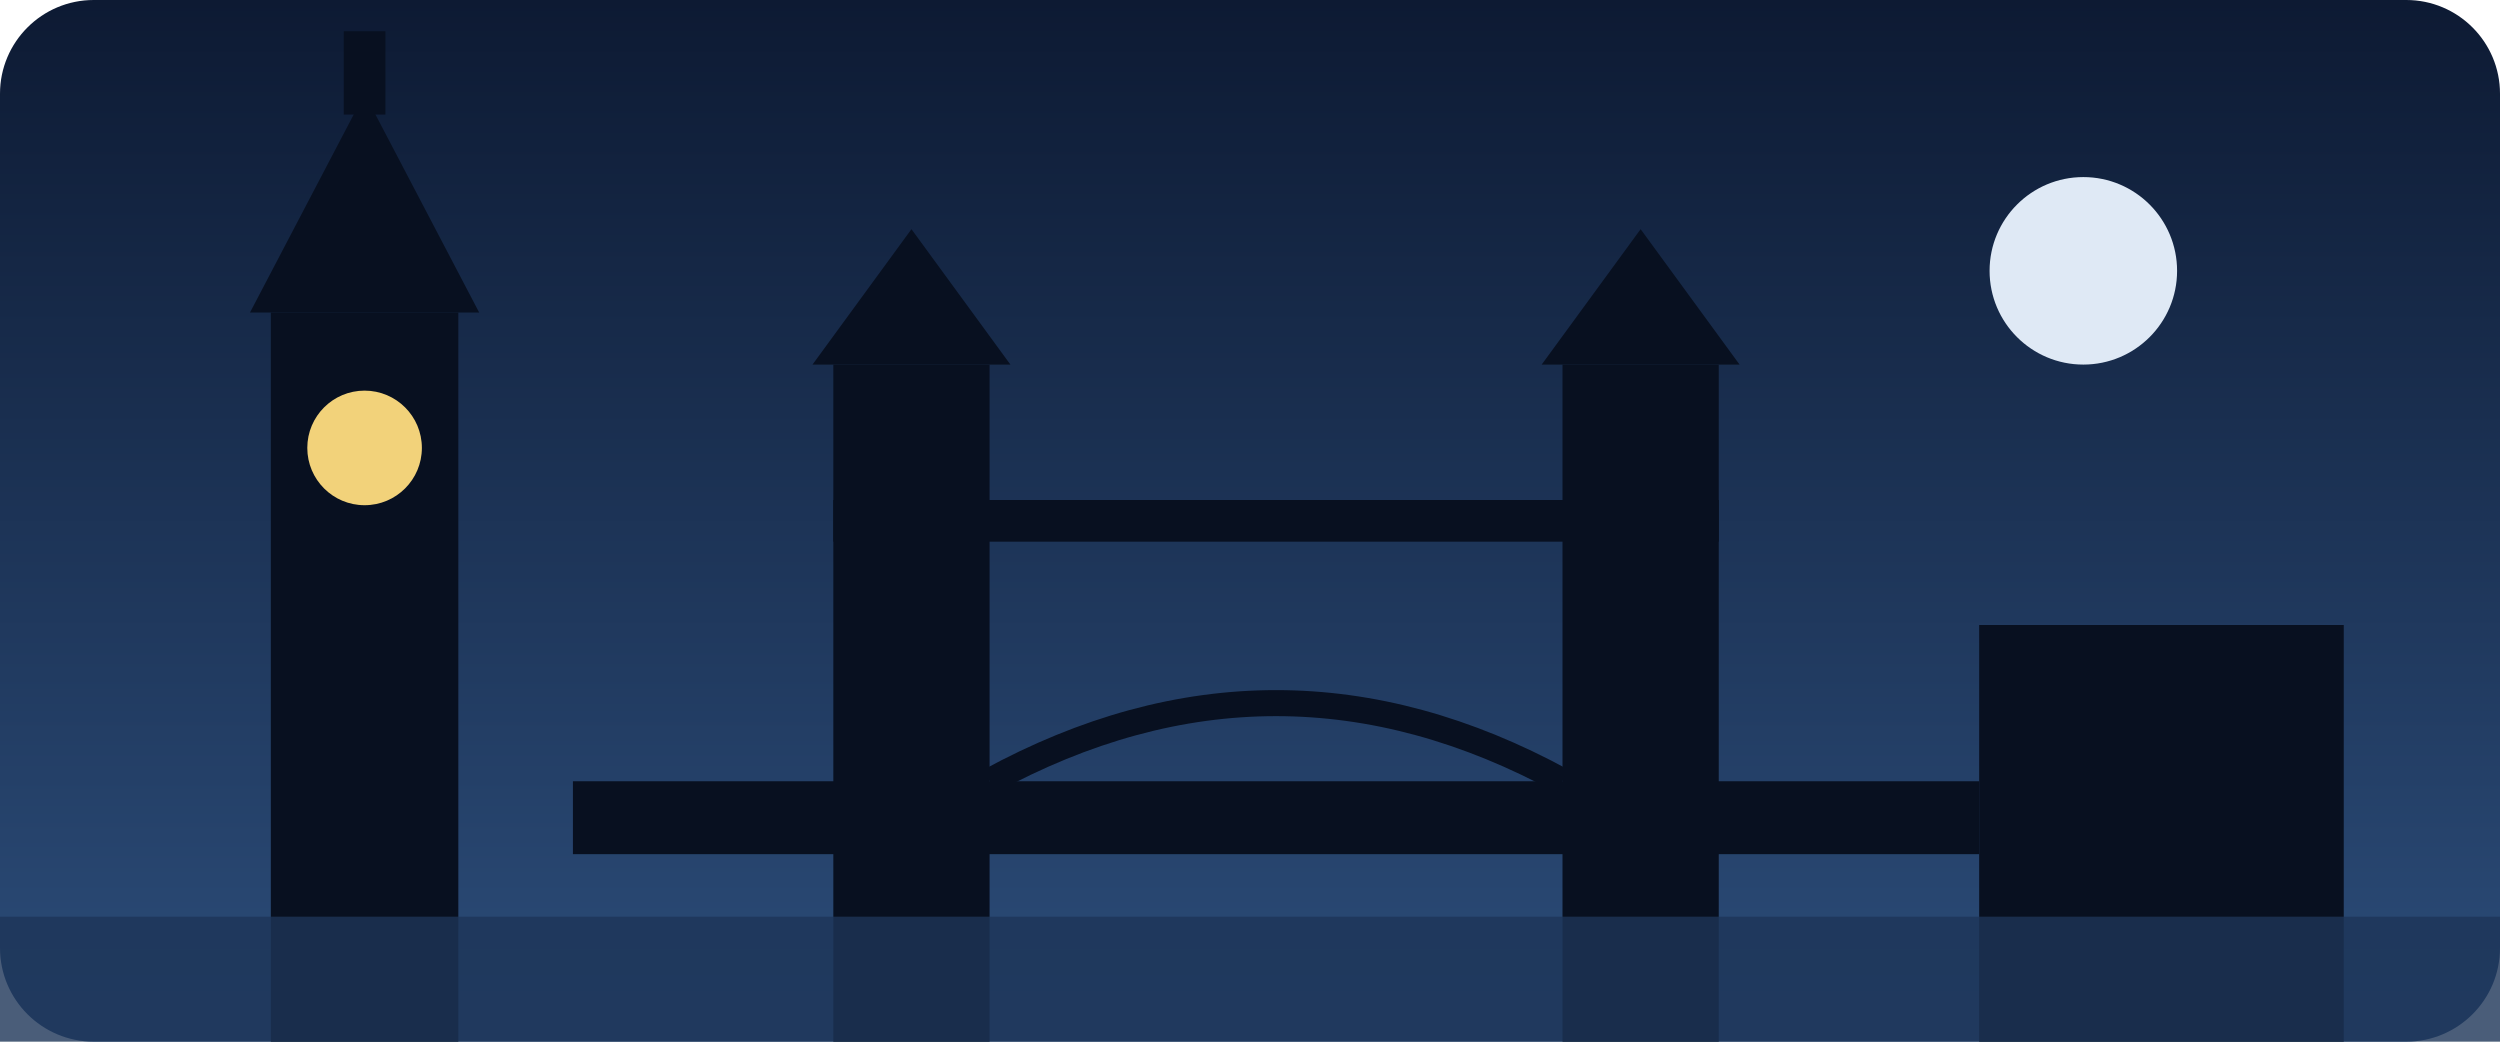
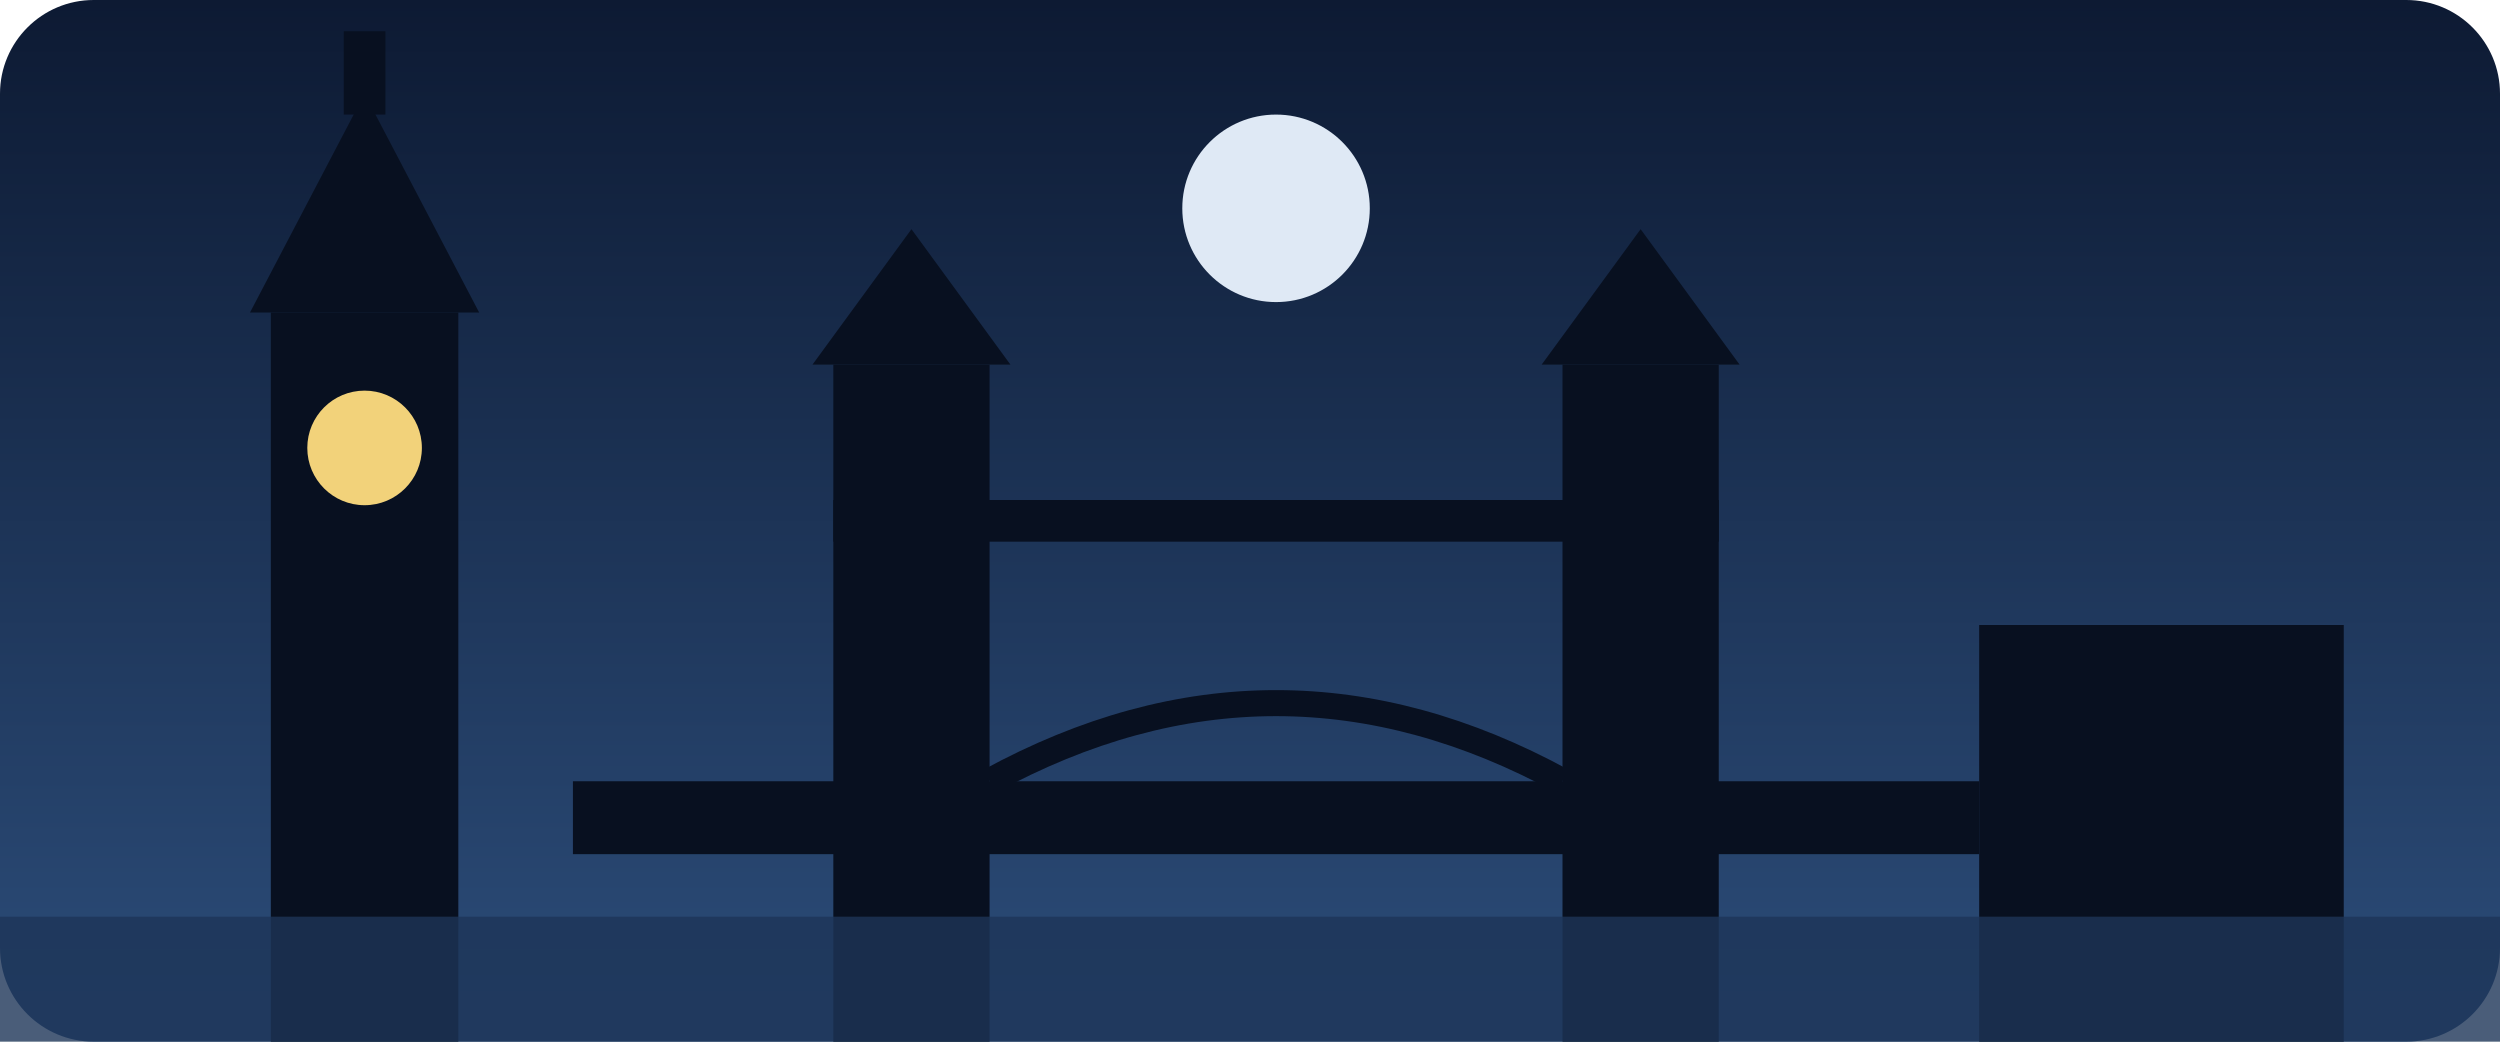
<svg xmlns="http://www.w3.org/2000/svg" viewBox="0 0 480 200" width="480" height="200">
  <defs>
    <linearGradient id="sky" x1="0" y1="0" x2="0" y2="1">
      <stop offset="0" stop-color="#0d1a33" />
      <stop offset="1" stop-color="#2c4d7a" />
    </linearGradient>
  </defs>
  <rect width="480" height="200" rx="18" fill="url(#sky)" />
-   <circle cx="400" cy="52" r="18" fill="#dfe9f5" />
+   <circle cx="245" cy="40" r="18" fill="#dfe9f5" />
  <g fill="#081020">
    <rect x="52" y="60" width="36" height="140" />
    <path d="M48 60 L70 18 L92 60 Z" />
    <rect x="66" y="6" width="8" height="16" />
    <rect x="160" y="70" width="30" height="130" />
    <path d="M156 70 L175 44 L194 70 Z" />
    <rect x="300" y="70" width="30" height="130" />
    <path d="M296 70 L315 44 L334 70 Z" />
    <rect x="110" y="150" width="270" height="14" />
    <rect x="160" y="96" width="170" height="8" />
    <rect x="380" y="120" width="70" height="80" />
  </g>
  <circle cx="70" cy="86" r="11" fill="#f2d27a" />
  <path d="M190 150 Q245 120 300 150" stroke="#081020" stroke-width="5" fill="none" />
  <rect x="0" y="176" width="480" height="24" fill="#1d3557" opacity="0.8" />
</svg>
